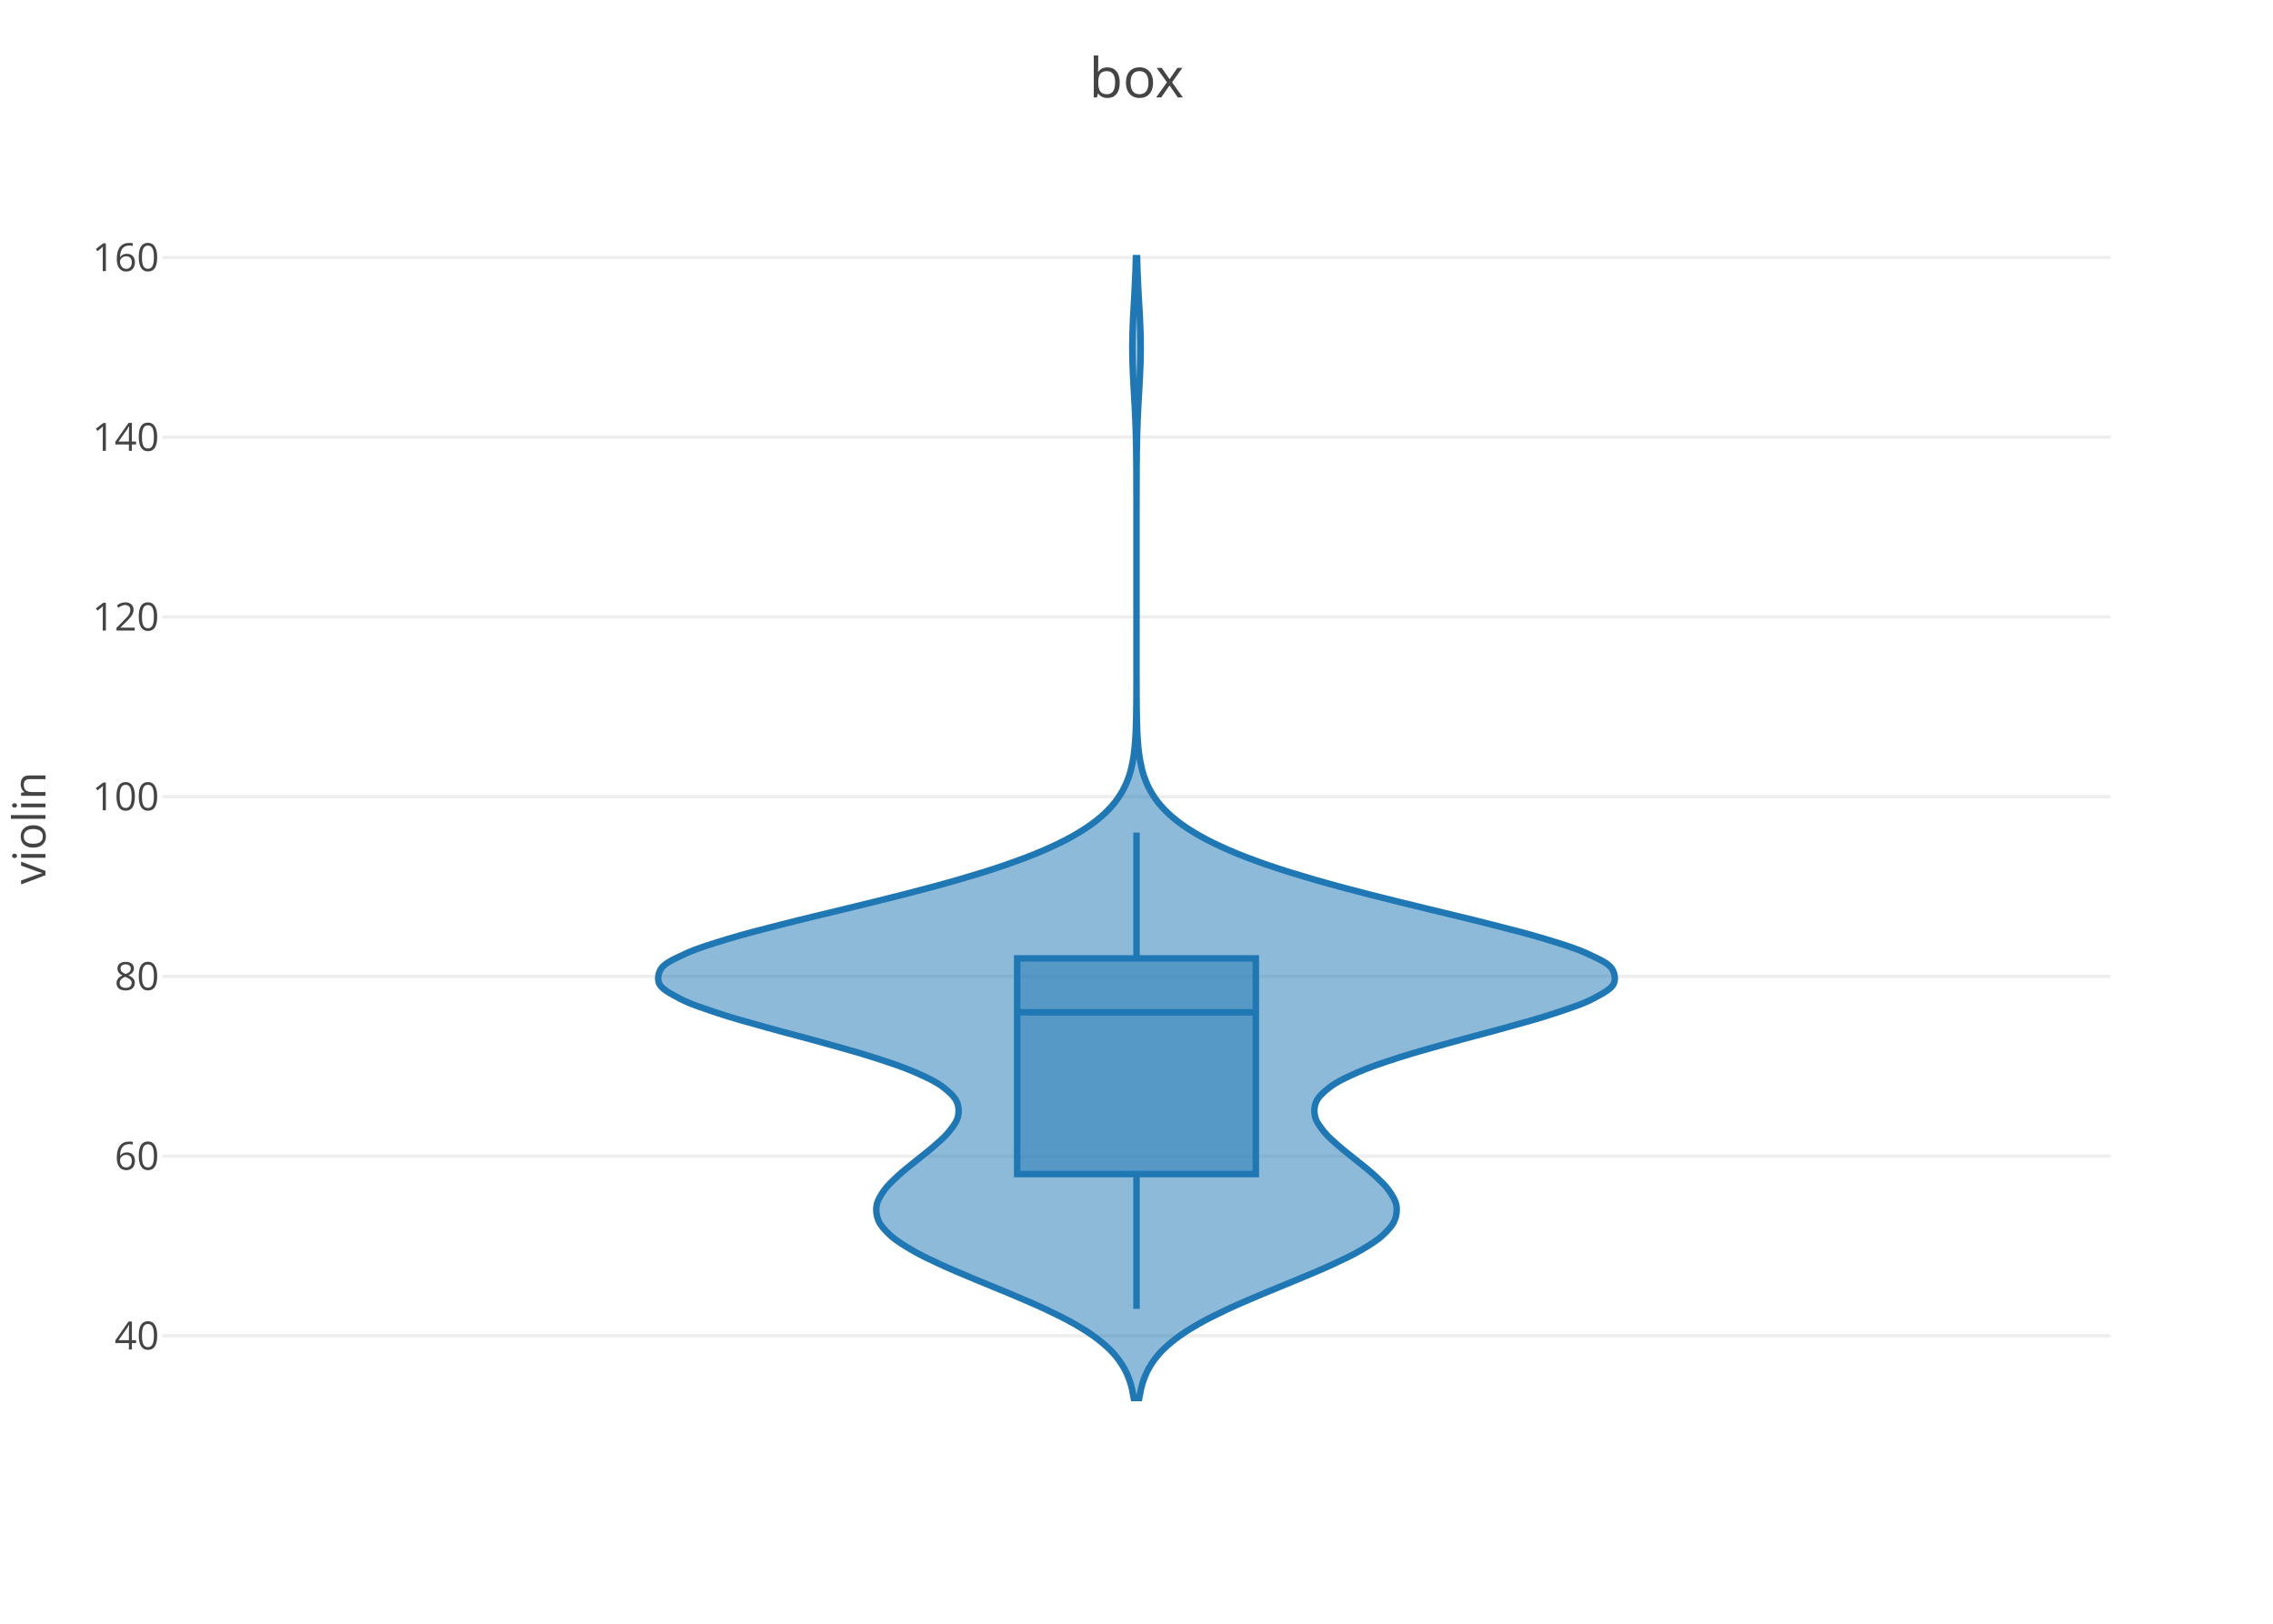
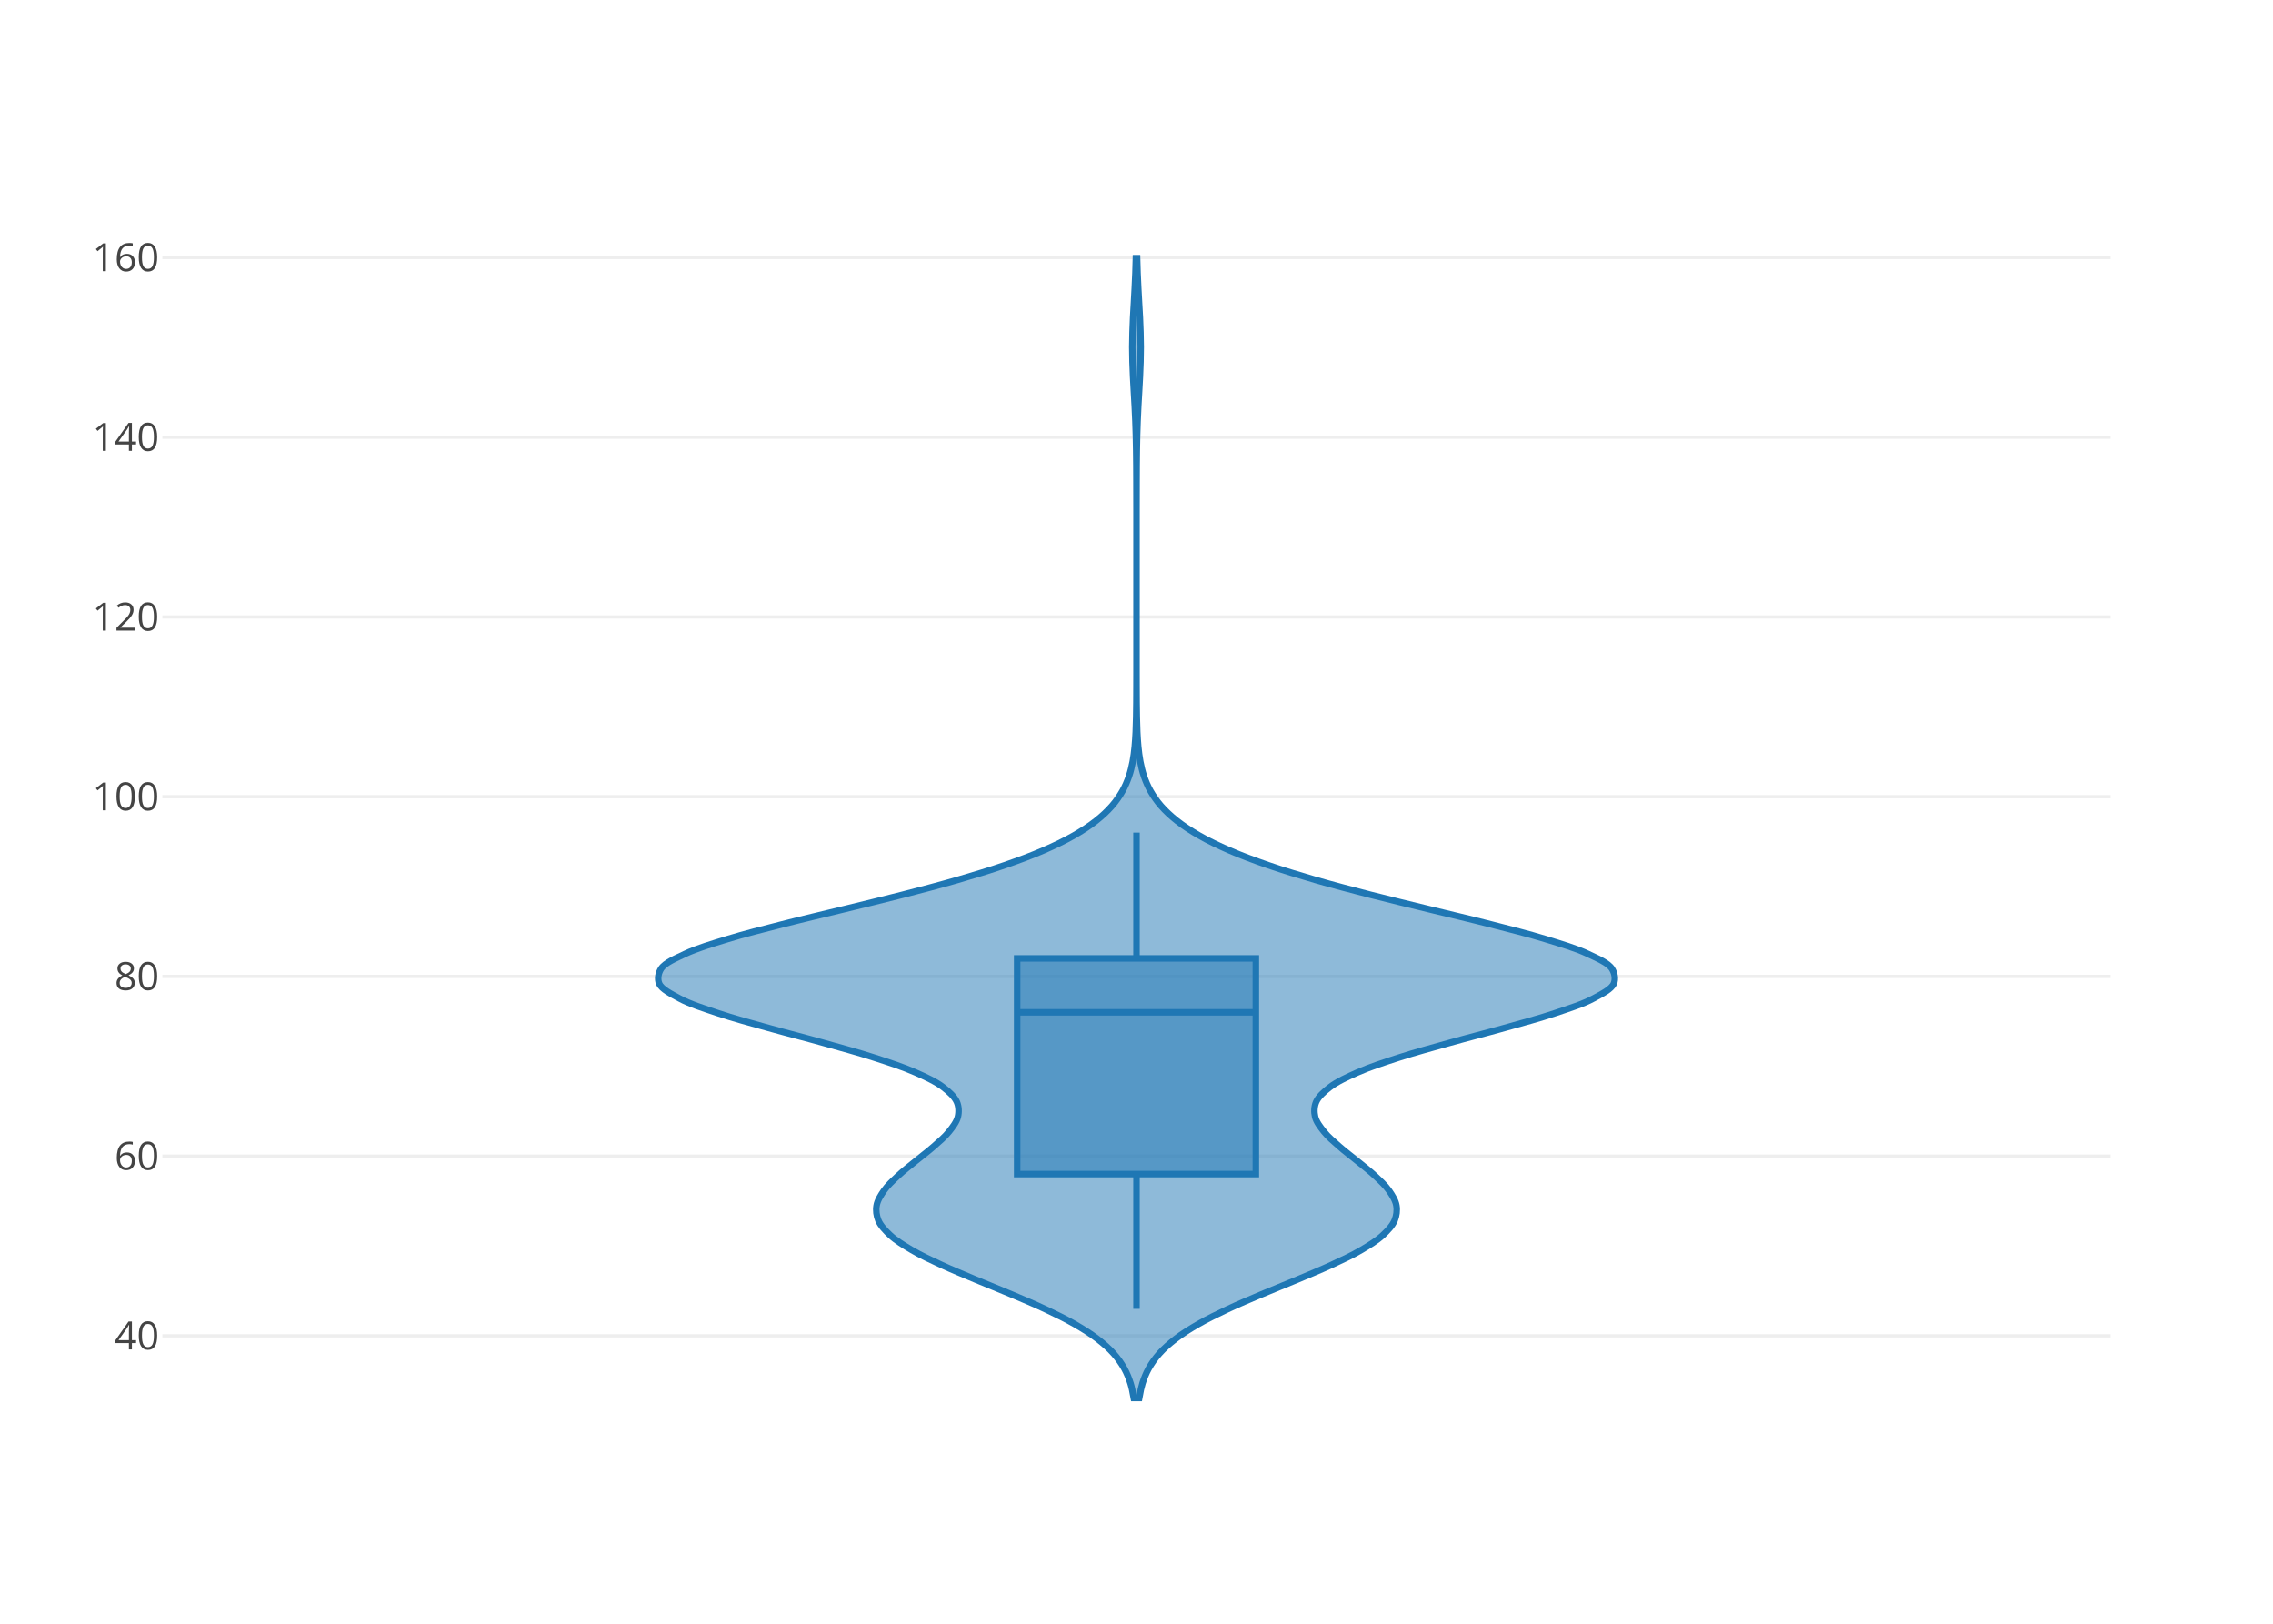
<svg xmlns="http://www.w3.org/2000/svg" class="main-svg" width="700" height="500" viewBox="0 0 700 500">
  <rect x="0" y="0" width="700" height="500" style="fill: rgb(255, 255, 255); fill-opacity: 1;" />
  <defs id="id-1">
    <g class="clips">
      <clipPath id="id-2" class="plotclip">
        <rect width="600" height="390" />
      </clipPath>
      <clipPath class="axesclip" id="id-3">
        <rect x="50" y="0" width="600" height="500" />
      </clipPath>
      <clipPath class="axesclip" id="id-4">
        <rect x="0" y="60" width="700" height="390" />
      </clipPath>
      <clipPath class="axesclip" id="id-5">
        <rect x="50" y="60" width="600" height="390" />
      </clipPath>
    </g>
    <g class="gradients" />
  </defs>
  <g class="bglayer" />
  <g class="layer-below">
    <g class="imagelayer" />
    <g class="shapelayer" />
  </g>
  <g class="cartesianlayer">
    <g class="subplot xy">
      <g class="layer-subplot">
        <g class="shapelayer" />
        <g class="imagelayer" />
      </g>
      <g class="gridlayer">
        <g class="x" />
        <g class="y">
          <path class="ygrid crisp" transform="translate(0,411.34)" d="M50,0h600" style="stroke: rgb(238, 238, 238); stroke-opacity: 1; stroke-width: 1px;" />
          <path class="ygrid crisp" transform="translate(0,356)" d="M50,0h600" style="stroke: rgb(238, 238, 238); stroke-opacity: 1; stroke-width: 1px;" />
          <path class="ygrid crisp" transform="translate(0,300.66)" d="M50,0h600" style="stroke: rgb(238, 238, 238); stroke-opacity: 1; stroke-width: 1px;" />
          <path class="ygrid crisp" transform="translate(0,245.32)" d="M50,0h600" style="stroke: rgb(238, 238, 238); stroke-opacity: 1; stroke-width: 1px;" />
          <path class="ygrid crisp" transform="translate(0,189.97)" d="M50,0h600" style="stroke: rgb(238, 238, 238); stroke-opacity: 1; stroke-width: 1px;" />
          <path class="ygrid crisp" transform="translate(0,134.63)" d="M50,0h600" style="stroke: rgb(238, 238, 238); stroke-opacity: 1; stroke-width: 1px;" />
          <path class="ygrid crisp" transform="translate(0,79.29)" d="M50,0h600" style="stroke: rgb(238, 238, 238); stroke-opacity: 1; stroke-width: 1px;" />
        </g>
      </g>
      <g class="zerolinelayer" />
      <path class="xlines-below" />
      <path class="ylines-below" />
      <g class="overlines-below" />
      <g class="xaxislayer-below" />
      <g class="yaxislayer-below" />
      <g class="overaxes-below" />
      <g class="plot" transform="translate(50,60)" clip-path="url('#id-2')">
        <g class="violinlayer mlayer">
          <g class="trace violins" style="opacity: 1;">
            <path class="violin" d="M300.83,370.5Q301.37,367.44 301.85,365.94C302.34,364.4 302.95,362.86 303.77,361.38C304.65,359.81 305.73,358.27 307.02,356.82C308.44,355.22 310.16,353.72 312.04,352.27C314.13,350.66 316.54,349.17 319.07,347.71C321.84,346.11 324.91,344.63 328.03,343.15C331.35,341.58 334.93,340.09 338.46,338.59C342.08,337.05 345.87,335.56 349.51,334.03C353.09,332.52 356.74,331.04 360.12,329.47C363.29,328 366.46,326.54 369.2,324.92C371.64,323.48 374.05,322.02 375.84,320.36C377.36,318.94 378.81,317.42 379.49,315.8C380.09,314.36 380.29,312.72 380.04,311.24C379.78,309.68 378.81,308.13 377.81,306.68C376.7,305.07 375.08,303.59 373.51,302.12C371.84,300.55 369.89,299.07 368.05,297.56C366.2,296.04 364.2,294.57 362.44,293.01C360.76,291.53 359,290.06 357.72,288.45C356.57,287 355.38,285.47 355,283.89C354.65,282.42 354.7,280.75 355.31,279.33C356.03,277.67 357.74,276.16 359.54,274.77C361.79,273.04 364.92,271.62 368.11,270.21C371.87,268.55 376.31,267.11 380.79,265.66C385.72,264.06 391.15,262.6 396.48,261.1C401.98,259.55 407.81,258.09 413.31,256.54C418.61,255.05 424.09,253.6 428.9,251.98C433.16,250.54 437.56,249.18 440.79,247.42C443.3,246.05 446.24,244.63 447,242.86C447.59,241.49 447.28,239.65 446.42,238.31C445.23,236.46 441.95,235.13 439.06,233.75C435.41,232.01 430.67,230.63 426.01,229.19C420.77,227.57 414.89,226.12 409.11,224.63C403.06,223.07 396.67,221.59 390.47,220.07C384.3,218.55 378.01,217.06 372,215.51C366.23,214.02 360.49,212.52 355.08,210.95C350.03,209.48 345.1,207.99 340.51,206.4C336.31,204.94 332.28,203.45 328.59,201.84C325.27,200.39 322.12,198.9 319.3,197.28C316.78,195.84 314.45,194.33 312.41,192.72C310.58,191.27 308.94,189.75 307.55,188.16C306.28,186.7 305.22,185.16 304.33,183.6C303.49,182.12 302.85,180.59 302.32,179.05C301.8,177.55 301.46,176.02 301.16,174.49C300.87,172.98 300.7,171.45 300.54,169.93C300.39,168.41 300.31,166.89 300.23,165.37C300.16,163.85 300.12,162.33 300.09,160.81C300.06,159.29 300.04,157.77 300.03,156.25C300.02,154.73 300.02,153.21 300.01,151.69C300.01,150.17 300,148.66 300,147.14C300,145.62 300,144.1 300,142.58C300,141.06 300,139.54 300,138.02C300,136.5 300,134.98 300,133.46C300,131.94 300,130.42 300,128.9C300,127.38 300,125.86 300,124.34C300,122.82 300,121.31 300,119.79C300,118.27 300,116.75 300,115.23C300,113.71 300,112.19 300,110.67C300,109.15 300,107.63 300,106.11C300,104.59 300,103.07 300,101.55C300,100.03 300,98.51 300,96.99C300,95.47 300.01,93.96 300.01,92.44C300.01,90.92 300.02,89.4 300.02,87.88C300.03,86.36 300.03,84.84 300.04,83.32C300.05,81.8 300.07,80.28 300.09,78.76C300.11,77.24 300.14,75.72 300.18,74.2C300.22,72.68 300.27,71.16 300.33,69.64C300.39,68.12 300.46,66.6 300.54,65.08C300.62,63.56 300.72,62.05 300.8,60.53C300.89,59.01 300.98,57.49 301.05,55.97C301.12,54.45 301.19,52.93 301.23,51.41C301.27,49.89 301.3,48.37 301.3,46.85C301.3,45.33 301.26,43.81 301.22,42.29C301.18,40.77 301.11,39.25 301.04,37.73C300.97,36.21 300.86,34.7 300.78,33.18C300.69,31.66 300.61,30.14 300.53,28.62C300.45,27.1 300.38,25.58 300.32,24.06Q300.26,22.54 300.18,19.5L299.82,19.5Q299.74,22.54 299.68,24.06C299.62,25.58 299.55,27.1 299.47,28.62C299.39,30.14 299.31,31.66 299.22,33.18C299.14,34.7 299.03,36.21 298.96,37.73C298.89,39.25 298.82,40.77 298.78,42.29C298.74,43.81 298.7,45.33 298.7,46.85C298.7,48.37 298.73,49.89 298.77,51.41C298.81,52.93 298.88,54.45 298.95,55.97C299.02,57.49 299.11,59.01 299.2,60.53C299.28,62.05 299.38,63.56 299.46,65.08C299.54,66.6 299.61,68.12 299.67,69.64C299.73,71.16 299.78,72.68 299.82,74.2C299.86,75.72 299.89,77.24 299.91,78.76C299.93,80.28 299.95,81.8 299.96,83.32C299.97,84.84 299.97,86.36 299.98,87.88C299.98,89.4 299.99,90.92 299.99,92.44C299.99,93.96 300,95.47 300,96.99C300,98.51 300,100.03 300,101.55C300,103.07 300,104.59 300,106.11C300,107.63 300,109.15 300,110.67C300,112.19 300,113.71 300,115.23C300,116.75 300,118.27 300,119.79C300,121.31 300,122.82 300,124.34C300,125.86 300,127.38 300,128.9C300,130.42 300,131.94 300,133.46C300,134.98 300,136.5 300,138.02C300,139.54 300,141.06 300,142.58C300,144.1 300,145.62 300,147.14C300,148.66 299.99,150.17 299.99,151.69C299.98,153.21 299.98,154.73 299.97,156.25C299.96,157.77 299.94,159.29 299.91,160.81C299.88,162.33 299.84,163.85 299.77,165.37C299.69,166.89 299.61,168.41 299.46,169.93C299.3,171.45 299.13,172.98 298.84,174.49C298.54,176.02 298.2,177.55 297.68,179.05C297.15,180.59 296.51,182.12 295.67,183.6C294.78,185.16 293.72,186.7 292.45,188.16C291.06,189.75 289.42,191.27 287.59,192.72C285.55,194.33 283.22,195.84 280.7,197.28C277.88,198.9 274.73,200.39 271.41,201.84C267.72,203.45 263.69,204.94 259.49,206.4C254.9,207.99 249.97,209.48 244.92,210.95C239.51,212.52 233.77,214.02 228,215.51C221.99,217.06 215.7,218.55 209.53,220.07C203.33,221.59 196.94,223.07 190.89,224.63C185.11,226.12 179.23,227.57 173.99,229.19C169.33,230.63 164.59,232.01 160.94,233.75C158.05,235.13 154.77,236.46 153.58,238.31C152.72,239.65 152.41,241.49 153,242.86C153.76,244.63 156.7,246.05 159.21,247.42C162.44,249.18 166.84,250.54 171.1,251.98C175.91,253.6 181.39,255.05 186.69,256.54C192.19,258.09 198.02,259.55 203.52,261.1C208.85,262.6 214.28,264.06 219.21,265.66C223.69,267.11 228.13,268.55 231.89,270.21C235.08,271.62 238.21,273.04 240.46,274.77C242.26,276.16 243.97,277.67 244.69,279.33C245.3,280.75 245.35,282.42 245,283.89C244.62,285.47 243.43,287 242.28,288.45C241,290.06 239.24,291.53 237.56,293.01C235.8,294.57 233.8,296.04 231.95,297.56C230.11,299.07 228.16,300.55 226.49,302.12C224.92,303.59 223.3,305.07 222.19,306.68C221.19,308.13 220.22,309.68 219.96,311.24C219.71,312.72 219.91,314.36 220.51,315.8C221.19,317.42 222.64,318.94 224.16,320.36C225.95,322.02 228.36,323.48 230.8,324.92C233.54,326.54 236.71,328 239.88,329.47C243.26,331.04 246.91,332.52 250.49,334.03C254.13,335.56 257.92,337.05 261.54,338.59C265.07,340.09 268.65,341.58 271.97,343.15C275.09,344.63 278.16,346.11 280.93,347.71C283.46,349.17 285.87,350.66 287.96,352.27C289.84,353.72 291.56,355.22 292.98,356.82C294.27,358.27 295.35,359.81 296.23,361.38C297.05,362.86 297.66,364.4 298.15,365.94Q298.63,367.44 299.17,370.5Z" style="vector-effect: non-scaling-stroke; stroke-width: 2px; stroke: rgb(31, 119, 180); stroke-opacity: 1; fill: rgb(31, 119, 180); fill-opacity: 0.5;" />
            <path class="box" d="M263.25,251.72H336.75M263.25,301.53H336.75V235.12H263.25ZM300,301.53V343.04M300,235.12V196.38" style="vector-effect: non-scaling-stroke; stroke-width: 2px; stroke: rgb(31, 119, 180); stroke-opacity: 1; fill: rgb(31, 119, 180); fill-opacity: 0.5;" />
          </g>
        </g>
      </g>
      <g class="overplot" />
      <path class="xlines-above crisp" d="M0,0" style="fill: none;" />
      <path class="ylines-above crisp" d="M0,0" style="fill: none;" />
      <g class="overlines-above" />
      <g class="xaxislayer-above" />
      <g class="yaxislayer-above">
        <g class="ytick">
          <text text-anchor="end" x="49" y="4.2" transform="translate(0,411.34)" style="font-family: 'Open Sans', verdana, arial, sans-serif; font-size: 12px; fill: rgb(68, 68, 68); fill-opacity: 1; white-space: pre;">
40</text>
        </g>
        <g class="ytick">
          <text text-anchor="end" x="49" y="4.2" transform="translate(0,356)" style="font-family: 'Open Sans', verdana, arial, sans-serif; font-size: 12px; fill: rgb(68, 68, 68); fill-opacity: 1; white-space: pre;">
60</text>
        </g>
        <g class="ytick">
          <text text-anchor="end" x="49" y="4.2" transform="translate(0,300.66)" style="font-family: 'Open Sans', verdana, arial, sans-serif; font-size: 12px; fill: rgb(68, 68, 68); fill-opacity: 1; white-space: pre;">
80</text>
        </g>
        <g class="ytick">
          <text text-anchor="end" x="49" y="4.2" transform="translate(0,245.32)" style="font-family: 'Open Sans', verdana, arial, sans-serif; font-size: 12px; fill: rgb(68, 68, 68); fill-opacity: 1; white-space: pre;">
100</text>
        </g>
        <g class="ytick">
          <text text-anchor="end" x="49" y="4.2" transform="translate(0,189.97)" style="font-family: 'Open Sans', verdana, arial, sans-serif; font-size: 12px; fill: rgb(68, 68, 68); fill-opacity: 1; white-space: pre;">
120</text>
        </g>
        <g class="ytick">
          <text text-anchor="end" x="49" y="4.2" transform="translate(0,134.63)" style="font-family: 'Open Sans', verdana, arial, sans-serif; font-size: 12px; fill: rgb(68, 68, 68); fill-opacity: 1; white-space: pre;">
140</text>
        </g>
        <g class="ytick">
          <text text-anchor="end" x="49" y="4.2" transform="translate(0,79.29)" style="font-family: 'Open Sans', verdana, arial, sans-serif; font-size: 12px; fill: rgb(68, 68, 68); fill-opacity: 1; white-space: pre;">
160</text>
        </g>
      </g>
      <g class="overaxes-above" />
    </g>
  </g>
  <g class="polarlayer" />
  <g class="ternarylayer" />
  <g class="geolayer" />
  <g class="funnelarealayer" />
  <g class="pielayer" />
  <g class="treemaplayer" />
  <g class="sunburstlayer" />
  <g class="glimages" />
  <defs id="id-6">
    <g class="clips" />
  </defs>
  <g class="layer-above">
    <g class="imagelayer" />
    <g class="shapelayer" />
  </g>
  <g class="infolayer">
-     <g class="g-gtitle">
-       <text class="gtitle" x="350" y="30" text-anchor="middle" dy="0em" style="font-family: 'Open Sans', verdana, arial, sans-serif; font-size: 17px; fill: rgb(68, 68, 68); opacity: 1; font-weight: normal; white-space: pre;">
- box</text>
-     </g>
+     <g class="g-gtitle" />
    <g class="g-xtitle" />
-     <g class="g-ytitle" transform="translate(2,0)">
-       <text class="ytitle" transform="rotate(-90,12,255)" x="12" y="255" text-anchor="middle" style="font-family: 'Open Sans', verdana, arial, sans-serif; font-size: 14px; fill: rgb(68, 68, 68); opacity: 1; font-weight: normal; white-space: pre;">
- violin</text>
-     </g>
+     <g class="g-ytitle" />
  </g>
</svg>
